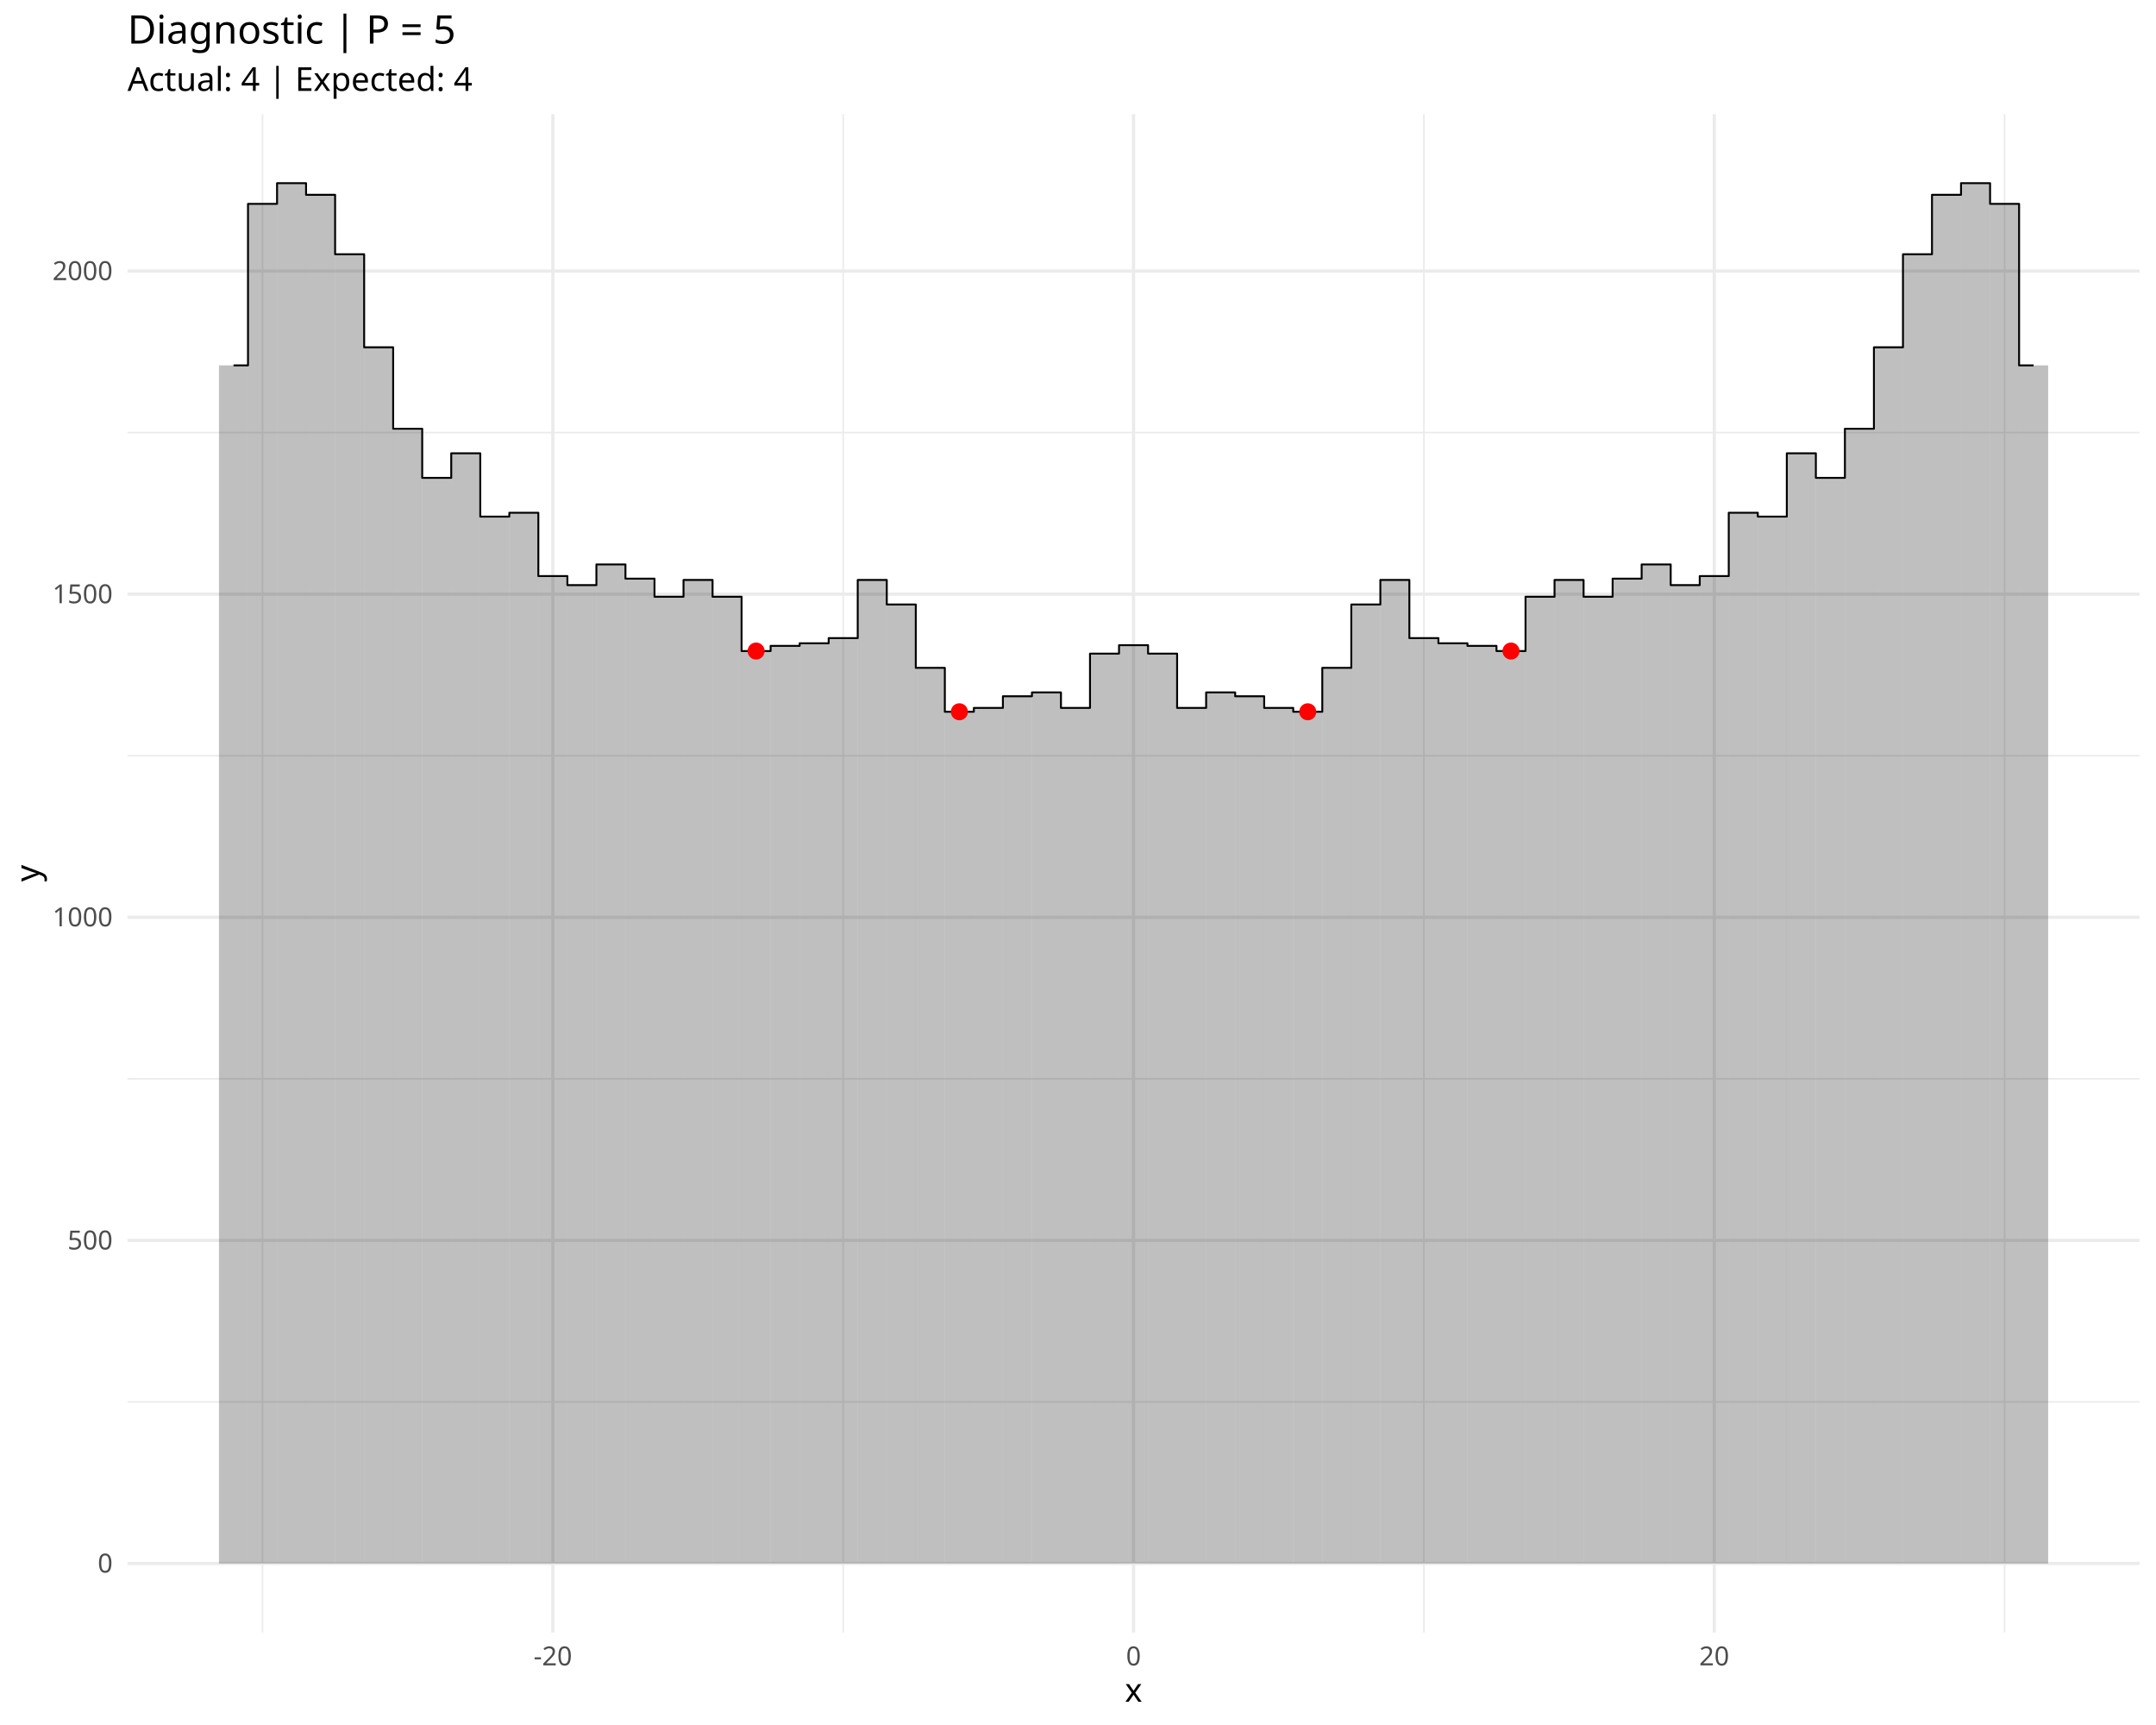
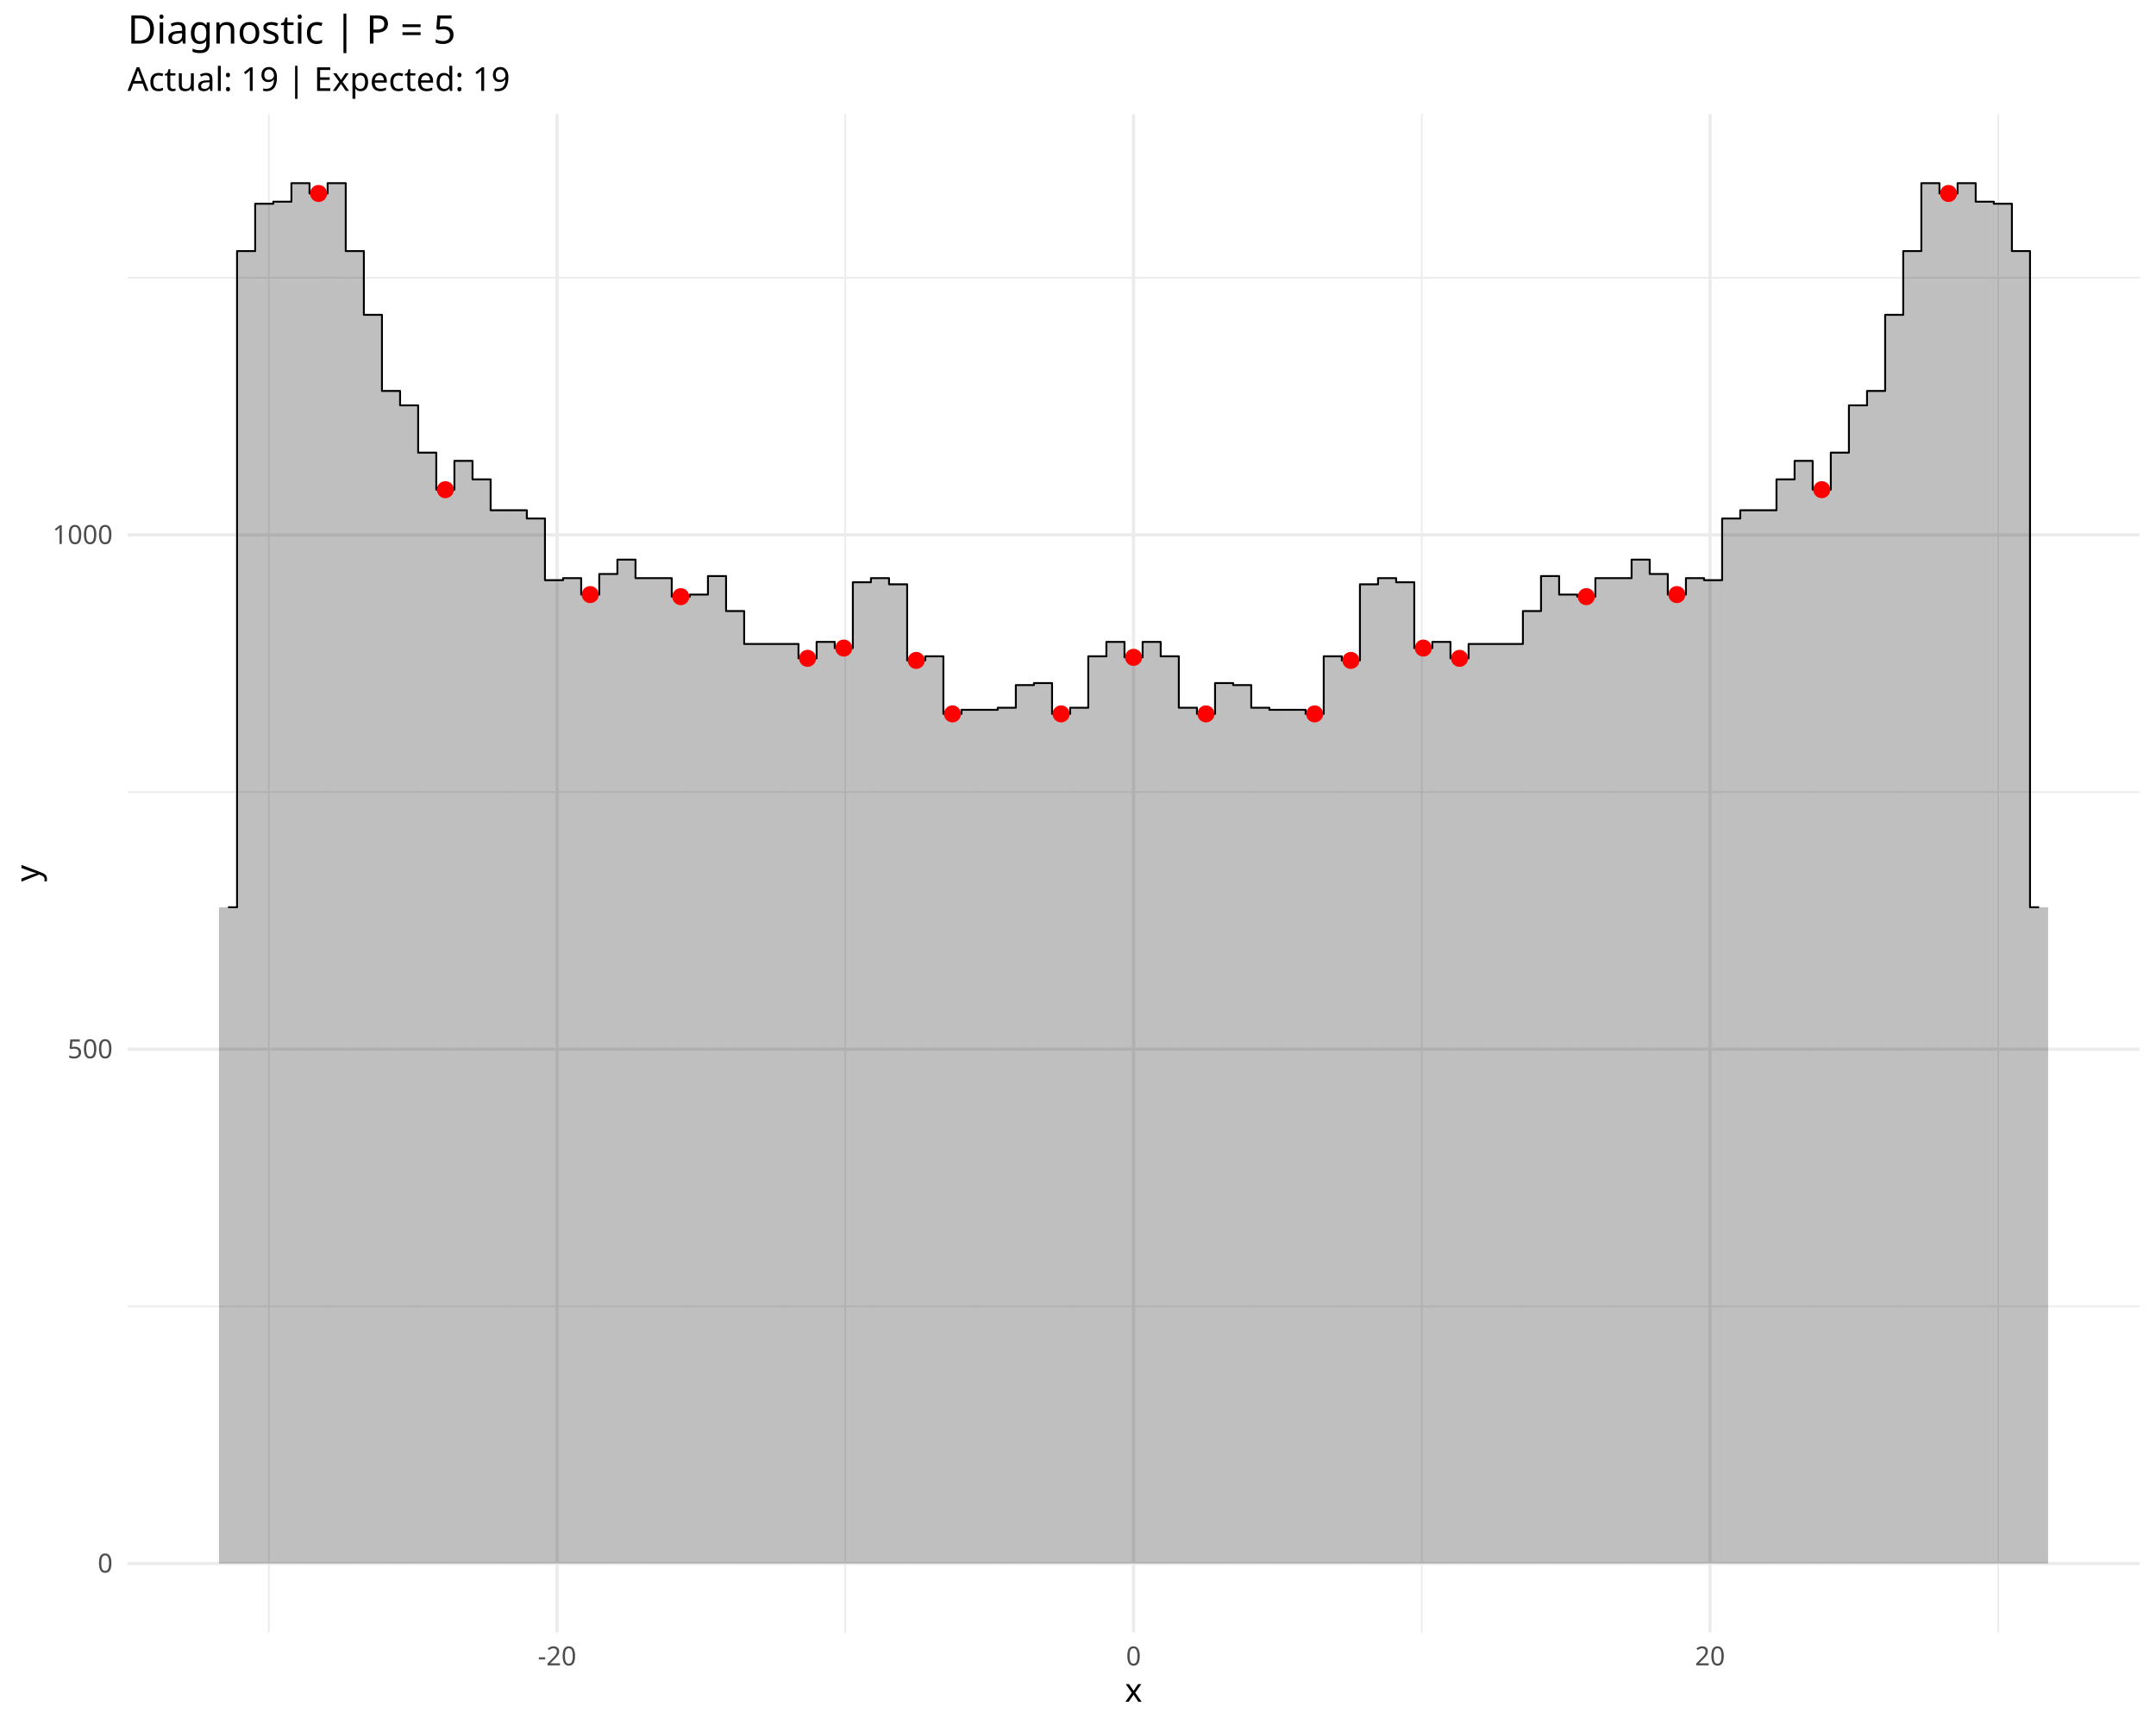
<svg xmlns="http://www.w3.org/2000/svg" class="svglite" data-engine-version="2.0" width="720.00pt" height="576.00pt" viewBox="0 0 720.00 576.00">
  <defs>
    <style type="text/css">
    .svglite line, .svglite polyline, .svglite polygon, .svglite path, .svglite rect, .svglite circle {
      fill: none;
      stroke: #000000;
      stroke-linecap: round;
      stroke-linejoin: round;
      stroke-miterlimit: 10.00;
    }
  </style>
  </defs>
  <rect width="100%" height="100%" style="stroke: none; fill: #FFFFFF;" />
  <defs>
    <clipPath id="cpMC4wMHw3MjAuMDB8MC4wMHw1NzYuMDA=">
      <rect x="0.00" y="0.00" width="720.00" height="576.00" />
    </clipPath>
  </defs>
  <g clip-path="url(#cpMC4wMHw3MjAuMDB8MC4wMHw1NzYuMDA=)">
    <rect x="0.00" y="0.00" width="720.00" height="576.00" style="stroke-width: 1.07; stroke: none; fill: #FFFFFF;" />
  </g>
  <defs>
    <clipPath id="cpNDIuNTh8NzE0LjUyfDM4LjEyfDU0NS4xMQ==">
      <rect x="42.58" y="38.12" width="671.94" height="507.00" />
    </clipPath>
  </defs>
  <g clip-path="url(#cpNDIuNTh8NzE0LjUyfDM4LjEyfDU0NS4xMQ==)">
-     <polyline points="42.58,468.12 714.52,468.12 " style="stroke-width: 0.53; stroke: #EBEBEB; stroke-linecap: butt;" />
-     <polyline points="42.58,360.23 714.52,360.23 " style="stroke-width: 0.53; stroke: #EBEBEB; stroke-linecap: butt;" />
-     <polyline points="42.58,252.34 714.52,252.34 " style="stroke-width: 0.53; stroke: #EBEBEB; stroke-linecap: butt;" />
-     <polyline points="42.58,144.45 714.52,144.45 " style="stroke-width: 0.53; stroke: #EBEBEB; stroke-linecap: butt;" />
-     <polyline points="87.67,545.11 87.67,38.12 " style="stroke-width: 0.53; stroke: #EBEBEB; stroke-linecap: butt;" />
-     <polyline points="281.59,545.11 281.59,38.12 " style="stroke-width: 0.53; stroke: #EBEBEB; stroke-linecap: butt;" />
-     <polyline points="475.51,545.11 475.51,38.12 " style="stroke-width: 0.53; stroke: #EBEBEB; stroke-linecap: butt;" />
-     <polyline points="669.43,545.11 669.43,38.12 " style="stroke-width: 0.53; stroke: #EBEBEB; stroke-linecap: butt;" />
+     <polyline points="42.58,436.21 714.52,436.21 " style="stroke-width: 0.53; stroke: #EBEBEB; stroke-linecap: butt;" />
+     <polyline points="42.58,264.48 714.52,264.48 " style="stroke-width: 0.53; stroke: #EBEBEB; stroke-linecap: butt;" />
+     <polyline points="42.58,92.76 714.52,92.76 " style="stroke-width: 0.53; stroke: #EBEBEB; stroke-linecap: butt;" />
+     <polyline points="89.78,545.11 89.78,38.12 " style="stroke-width: 0.53; stroke: #EBEBEB; stroke-linecap: butt;" />
+     <polyline points="282.29,545.11 282.29,38.12 " style="stroke-width: 0.53; stroke: #EBEBEB; stroke-linecap: butt;" />
+     <polyline points="474.81,545.11 474.81,38.12 " style="stroke-width: 0.53; stroke: #EBEBEB; stroke-linecap: butt;" />
+     <polyline points="667.32,545.11 667.32,38.12 " style="stroke-width: 0.53; stroke: #EBEBEB; stroke-linecap: butt;" />
    <polyline points="42.58,522.07 714.52,522.07 " style="stroke-width: 1.07; stroke: #EBEBEB; stroke-linecap: butt;" />
-     <polyline points="42.58,414.18 714.52,414.18 " style="stroke-width: 1.07; stroke: #EBEBEB; stroke-linecap: butt;" />
-     <polyline points="42.58,306.29 714.52,306.29 " style="stroke-width: 1.07; stroke: #EBEBEB; stroke-linecap: butt;" />
-     <polyline points="42.58,198.40 714.52,198.40 " style="stroke-width: 1.07; stroke: #EBEBEB; stroke-linecap: butt;" />
-     <polyline points="42.58,90.51 714.52,90.51 " style="stroke-width: 1.07; stroke: #EBEBEB; stroke-linecap: butt;" />
-     <polyline points="184.63,545.11 184.63,38.12 " style="stroke-width: 1.07; stroke: #EBEBEB; stroke-linecap: butt;" />
+     <polyline points="42.58,350.34 714.52,350.34 " style="stroke-width: 1.07; stroke: #EBEBEB; stroke-linecap: butt;" />
+     <polyline points="42.58,178.62 714.52,178.62 " style="stroke-width: 1.07; stroke: #EBEBEB; stroke-linecap: butt;" />
+     <polyline points="186.04,545.11 186.04,38.12 " style="stroke-width: 1.07; stroke: #EBEBEB; stroke-linecap: butt;" />
    <polyline points="378.55,545.11 378.55,38.12 " style="stroke-width: 1.07; stroke: #EBEBEB; stroke-linecap: butt;" />
-     <polyline points="572.47,545.11 572.47,38.12 " style="stroke-width: 1.07; stroke: #EBEBEB; stroke-linecap: butt;" />
-     <rect x="73.13" y="122.01" width="9.70" height="400.06" style="stroke-width: 1.07; stroke: none; stroke-linecap: butt; stroke-linejoin: miter; fill: #000000; fill-opacity: 0.25;" />
-     <rect x="82.82" y="68.07" width="9.70" height="454.00" style="stroke-width: 1.07; stroke: none; stroke-linecap: butt; stroke-linejoin: miter; fill: #000000; fill-opacity: 0.25;" />
-     <rect x="92.52" y="61.16" width="9.70" height="460.91" style="stroke-width: 1.07; stroke: none; stroke-linecap: butt; stroke-linejoin: miter; fill: #000000; fill-opacity: 0.25;" />
-     <rect x="102.21" y="65.05" width="9.70" height="457.02" style="stroke-width: 1.07; stroke: none; stroke-linecap: butt; stroke-linejoin: miter; fill: #000000; fill-opacity: 0.25;" />
-     <rect x="111.91" y="84.90" width="9.70" height="437.17" style="stroke-width: 1.07; stroke: none; stroke-linecap: butt; stroke-linejoin: miter; fill: #000000; fill-opacity: 0.25;" />
-     <rect x="121.61" y="115.97" width="9.70" height="406.10" style="stroke-width: 1.07; stroke: none; stroke-linecap: butt; stroke-linejoin: miter; fill: #000000; fill-opacity: 0.25;" />
-     <rect x="131.30" y="143.16" width="9.70" height="378.91" style="stroke-width: 1.07; stroke: none; stroke-linecap: butt; stroke-linejoin: miter; fill: #000000; fill-opacity: 0.25;" />
-     <rect x="141.00" y="159.56" width="9.70" height="362.51" style="stroke-width: 1.07; stroke: none; stroke-linecap: butt; stroke-linejoin: miter; fill: #000000; fill-opacity: 0.25;" />
-     <rect x="150.69" y="151.36" width="9.70" height="370.71" style="stroke-width: 1.07; stroke: none; stroke-linecap: butt; stroke-linejoin: miter; fill: #000000; fill-opacity: 0.25;" />
-     <rect x="160.39" y="172.50" width="9.70" height="349.56" style="stroke-width: 1.07; stroke: none; stroke-linecap: butt; stroke-linejoin: miter; fill: #000000; fill-opacity: 0.25;" />
-     <rect x="170.09" y="171.21" width="9.70" height="350.86" style="stroke-width: 1.07; stroke: none; stroke-linecap: butt; stroke-linejoin: miter; fill: #000000; fill-opacity: 0.25;" />
-     <rect x="179.78" y="192.36" width="9.70" height="329.71" style="stroke-width: 1.07; stroke: none; stroke-linecap: butt; stroke-linejoin: miter; fill: #000000; fill-opacity: 0.25;" />
-     <rect x="189.48" y="195.38" width="9.70" height="326.69" style="stroke-width: 1.07; stroke: none; stroke-linecap: butt; stroke-linejoin: miter; fill: #000000; fill-opacity: 0.25;" />
-     <rect x="199.17" y="188.47" width="9.70" height="333.60" style="stroke-width: 1.07; stroke: none; stroke-linecap: butt; stroke-linejoin: miter; fill: #000000; fill-opacity: 0.25;" />
-     <rect x="208.87" y="193.22" width="9.70" height="328.85" style="stroke-width: 1.07; stroke: none; stroke-linecap: butt; stroke-linejoin: miter; fill: #000000; fill-opacity: 0.25;" />
-     <rect x="218.57" y="199.26" width="9.70" height="322.81" style="stroke-width: 1.07; stroke: none; stroke-linecap: butt; stroke-linejoin: miter; fill: #000000; fill-opacity: 0.25;" />
-     <rect x="228.26" y="193.65" width="9.70" height="328.42" style="stroke-width: 1.07; stroke: none; stroke-linecap: butt; stroke-linejoin: miter; fill: #000000; fill-opacity: 0.25;" />
-     <rect x="237.96" y="199.26" width="9.70" height="322.81" style="stroke-width: 1.07; stroke: none; stroke-linecap: butt; stroke-linejoin: miter; fill: #000000; fill-opacity: 0.25;" />
-     <rect x="247.65" y="217.39" width="9.70" height="304.68" style="stroke-width: 1.07; stroke: none; stroke-linecap: butt; stroke-linejoin: miter; fill: #000000; fill-opacity: 0.25;" />
-     <rect x="257.35" y="215.66" width="9.70" height="306.41" style="stroke-width: 1.07; stroke: none; stroke-linecap: butt; stroke-linejoin: miter; fill: #000000; fill-opacity: 0.25;" />
-     <rect x="267.05" y="214.80" width="9.70" height="307.27" style="stroke-width: 1.07; stroke: none; stroke-linecap: butt; stroke-linejoin: miter; fill: #000000; fill-opacity: 0.25;" />
-     <rect x="276.74" y="213.07" width="9.70" height="309.00" style="stroke-width: 1.07; stroke: none; stroke-linecap: butt; stroke-linejoin: miter; fill: #000000; fill-opacity: 0.25;" />
-     <rect x="286.44" y="193.65" width="9.70" height="328.42" style="stroke-width: 1.07; stroke: none; stroke-linecap: butt; stroke-linejoin: miter; fill: #000000; fill-opacity: 0.25;" />
-     <rect x="296.14" y="201.85" width="9.70" height="320.22" style="stroke-width: 1.07; stroke: none; stroke-linecap: butt; stroke-linejoin: miter; fill: #000000; fill-opacity: 0.25;" />
-     <rect x="305.83" y="223.00" width="9.70" height="299.07" style="stroke-width: 1.07; stroke: none; stroke-linecap: butt; stroke-linejoin: miter; fill: #000000; fill-opacity: 0.25;" />
-     <rect x="315.53" y="237.67" width="9.70" height="284.40" style="stroke-width: 1.07; stroke: none; stroke-linecap: butt; stroke-linejoin: miter; fill: #000000; fill-opacity: 0.25;" />
-     <rect x="325.22" y="236.38" width="9.70" height="285.69" style="stroke-width: 1.07; stroke: none; stroke-linecap: butt; stroke-linejoin: miter; fill: #000000; fill-opacity: 0.25;" />
-     <rect x="334.92" y="232.49" width="9.70" height="289.58" style="stroke-width: 1.07; stroke: none; stroke-linecap: butt; stroke-linejoin: miter; fill: #000000; fill-opacity: 0.25;" />
-     <rect x="344.62" y="231.20" width="9.70" height="290.87" style="stroke-width: 1.07; stroke: none; stroke-linecap: butt; stroke-linejoin: miter; fill: #000000; fill-opacity: 0.25;" />
-     <rect x="354.31" y="236.38" width="9.70" height="285.69" style="stroke-width: 1.07; stroke: none; stroke-linecap: butt; stroke-linejoin: miter; fill: #000000; fill-opacity: 0.25;" />
-     <rect x="364.01" y="218.25" width="9.70" height="303.82" style="stroke-width: 1.07; stroke: none; stroke-linecap: butt; stroke-linejoin: miter; fill: #000000; fill-opacity: 0.25;" />
-     <rect x="373.70" y="215.44" width="9.70" height="306.62" style="stroke-width: 1.07; stroke: none; stroke-linecap: butt; stroke-linejoin: miter; fill: #000000; fill-opacity: 0.25;" />
-     <rect x="383.40" y="218.25" width="9.70" height="303.82" style="stroke-width: 1.07; stroke: none; stroke-linecap: butt; stroke-linejoin: miter; fill: #000000; fill-opacity: 0.25;" />
-     <rect x="393.10" y="236.38" width="9.70" height="285.69" style="stroke-width: 1.07; stroke: none; stroke-linecap: butt; stroke-linejoin: miter; fill: #000000; fill-opacity: 0.25;" />
-     <rect x="402.79" y="231.20" width="9.70" height="290.87" style="stroke-width: 1.07; stroke: none; stroke-linecap: butt; stroke-linejoin: miter; fill: #000000; fill-opacity: 0.25;" />
-     <rect x="412.49" y="232.49" width="9.70" height="289.58" style="stroke-width: 1.07; stroke: none; stroke-linecap: butt; stroke-linejoin: miter; fill: #000000; fill-opacity: 0.25;" />
-     <rect x="422.18" y="236.38" width="9.70" height="285.69" style="stroke-width: 1.07; stroke: none; stroke-linecap: butt; stroke-linejoin: miter; fill: #000000; fill-opacity: 0.25;" />
-     <rect x="431.88" y="237.67" width="9.70" height="284.40" style="stroke-width: 1.07; stroke: none; stroke-linecap: butt; stroke-linejoin: miter; fill: #000000; fill-opacity: 0.25;" />
-     <rect x="441.58" y="223.00" width="9.70" height="299.07" style="stroke-width: 1.07; stroke: none; stroke-linecap: butt; stroke-linejoin: miter; fill: #000000; fill-opacity: 0.25;" />
-     <rect x="451.27" y="201.85" width="9.70" height="320.22" style="stroke-width: 1.07; stroke: none; stroke-linecap: butt; stroke-linejoin: miter; fill: #000000; fill-opacity: 0.25;" />
-     <rect x="460.97" y="193.65" width="9.70" height="328.42" style="stroke-width: 1.07; stroke: none; stroke-linecap: butt; stroke-linejoin: miter; fill: #000000; fill-opacity: 0.25;" />
-     <rect x="470.66" y="213.07" width="9.70" height="309.00" style="stroke-width: 1.07; stroke: none; stroke-linecap: butt; stroke-linejoin: miter; fill: #000000; fill-opacity: 0.25;" />
-     <rect x="480.36" y="214.80" width="9.70" height="307.27" style="stroke-width: 1.07; stroke: none; stroke-linecap: butt; stroke-linejoin: miter; fill: #000000; fill-opacity: 0.25;" />
-     <rect x="490.06" y="215.66" width="9.70" height="306.41" style="stroke-width: 1.07; stroke: none; stroke-linecap: butt; stroke-linejoin: miter; fill: #000000; fill-opacity: 0.25;" />
-     <rect x="499.75" y="217.39" width="9.70" height="304.68" style="stroke-width: 1.07; stroke: none; stroke-linecap: butt; stroke-linejoin: miter; fill: #000000; fill-opacity: 0.25;" />
-     <rect x="509.45" y="199.26" width="9.70" height="322.81" style="stroke-width: 1.07; stroke: none; stroke-linecap: butt; stroke-linejoin: miter; fill: #000000; fill-opacity: 0.25;" />
-     <rect x="519.14" y="193.65" width="9.70" height="328.42" style="stroke-width: 1.07; stroke: none; stroke-linecap: butt; stroke-linejoin: miter; fill: #000000; fill-opacity: 0.25;" />
-     <rect x="528.84" y="199.26" width="9.70" height="322.81" style="stroke-width: 1.07; stroke: none; stroke-linecap: butt; stroke-linejoin: miter; fill: #000000; fill-opacity: 0.25;" />
-     <rect x="538.54" y="193.22" width="9.70" height="328.85" style="stroke-width: 1.07; stroke: none; stroke-linecap: butt; stroke-linejoin: miter; fill: #000000; fill-opacity: 0.25;" />
-     <rect x="548.23" y="188.47" width="9.70" height="333.60" style="stroke-width: 1.07; stroke: none; stroke-linecap: butt; stroke-linejoin: miter; fill: #000000; fill-opacity: 0.25;" />
-     <rect x="557.93" y="195.38" width="9.70" height="326.69" style="stroke-width: 1.07; stroke: none; stroke-linecap: butt; stroke-linejoin: miter; fill: #000000; fill-opacity: 0.25;" />
-     <rect x="567.63" y="192.36" width="9.70" height="329.71" style="stroke-width: 1.07; stroke: none; stroke-linecap: butt; stroke-linejoin: miter; fill: #000000; fill-opacity: 0.25;" />
-     <rect x="577.32" y="171.21" width="9.70" height="350.86" style="stroke-width: 1.07; stroke: none; stroke-linecap: butt; stroke-linejoin: miter; fill: #000000; fill-opacity: 0.25;" />
-     <rect x="587.02" y="172.50" width="9.70" height="349.56" style="stroke-width: 1.07; stroke: none; stroke-linecap: butt; stroke-linejoin: miter; fill: #000000; fill-opacity: 0.25;" />
-     <rect x="596.71" y="151.36" width="9.70" height="370.71" style="stroke-width: 1.07; stroke: none; stroke-linecap: butt; stroke-linejoin: miter; fill: #000000; fill-opacity: 0.25;" />
-     <rect x="606.41" y="159.56" width="9.70" height="362.51" style="stroke-width: 1.07; stroke: none; stroke-linecap: butt; stroke-linejoin: miter; fill: #000000; fill-opacity: 0.25;" />
-     <rect x="616.11" y="143.16" width="9.70" height="378.91" style="stroke-width: 1.07; stroke: none; stroke-linecap: butt; stroke-linejoin: miter; fill: #000000; fill-opacity: 0.25;" />
-     <rect x="625.80" y="115.97" width="9.70" height="406.10" style="stroke-width: 1.07; stroke: none; stroke-linecap: butt; stroke-linejoin: miter; fill: #000000; fill-opacity: 0.25;" />
-     <rect x="635.50" y="84.90" width="9.70" height="437.17" style="stroke-width: 1.07; stroke: none; stroke-linecap: butt; stroke-linejoin: miter; fill: #000000; fill-opacity: 0.25;" />
-     <rect x="645.19" y="65.05" width="9.70" height="457.02" style="stroke-width: 1.07; stroke: none; stroke-linecap: butt; stroke-linejoin: miter; fill: #000000; fill-opacity: 0.25;" />
-     <rect x="654.89" y="61.16" width="9.70" height="460.91" style="stroke-width: 1.07; stroke: none; stroke-linecap: butt; stroke-linejoin: miter; fill: #000000; fill-opacity: 0.25;" />
-     <rect x="664.59" y="68.07" width="9.70" height="454.00" style="stroke-width: 1.07; stroke: none; stroke-linecap: butt; stroke-linejoin: miter; fill: #000000; fill-opacity: 0.25;" />
-     <rect x="674.28" y="122.01" width="9.70" height="400.06" style="stroke-width: 1.07; stroke: none; stroke-linecap: butt; stroke-linejoin: miter; fill: #000000; fill-opacity: 0.25;" />
-     <polyline points="77.97,122.01 82.82,122.01 82.82,68.07 92.52,68.07 92.52,61.16 102.21,61.16 102.21,65.05 111.91,65.05 111.91,84.90 121.61,84.90 121.61,115.97 131.30,115.97 131.30,143.16 141.00,143.16 141.00,159.56 150.69,159.56 150.69,151.36 160.39,151.36 160.39,172.50 170.09,172.50 170.09,171.21 179.78,171.21 179.78,192.36 189.48,192.36 189.48,195.38 199.17,195.38 199.17,188.47 208.87,188.47 208.87,193.22 218.57,193.22 218.57,199.26 228.26,199.26 228.26,193.65 237.96,193.65 237.96,199.26 247.65,199.26 247.65,217.39 257.35,217.39 257.35,215.66 267.05,215.66 267.05,214.80 276.74,214.80 276.74,213.07 286.44,213.07 286.44,193.65 296.14,193.65 296.14,201.85 305.83,201.85 305.83,223.00 315.53,223.00 315.53,237.67 325.22,237.67 325.22,236.38 334.92,236.38 334.92,232.49 344.62,232.49 344.62,231.20 354.31,231.20 354.31,236.38 364.01,236.38 364.01,218.25 373.70,218.25 373.70,215.44 383.40,215.44 383.40,218.25 393.10,218.25 393.10,236.38 402.79,236.38 402.79,231.20 412.49,231.20 412.49,232.49 422.18,232.49 422.18,236.38 431.88,236.38 431.88,237.67 441.58,237.67 441.58,223.00 451.27,223.00 451.27,201.85 460.97,201.85 460.97,193.65 470.66,193.65 470.66,213.07 480.36,213.07 480.36,214.80 490.06,214.80 490.06,215.66 499.75,215.66 499.75,217.39 509.45,217.39 509.45,199.26 519.14,199.26 519.14,193.65 528.84,193.65 528.84,199.26 538.54,199.26 538.54,193.22 548.23,193.22 548.23,188.47 557.93,188.47 557.93,195.38 567.63,195.38 567.63,192.36 577.32,192.36 577.32,171.21 587.02,171.21 587.02,172.50 596.71,172.50 596.71,151.36 606.41,151.36 606.41,159.56 616.11,159.56 616.11,143.16 625.80,143.16 625.80,115.97 635.50,115.97 635.50,84.90 645.19,84.90 645.19,65.05 654.89,65.05 654.89,61.16 664.59,61.16 664.59,68.07 674.28,68.07 674.28,122.01 679.13,122.01 " style="stroke-width: 0.64; stroke-linecap: butt;" />
-     <circle cx="252.50" cy="217.39" r="2.49" style="stroke-width: 0.71; stroke: #FF0000; fill: #FF0000;" />
-     <circle cx="320.38" cy="237.67" r="2.49" style="stroke-width: 0.71; stroke: #FF0000; fill: #FF0000;" />
-     <circle cx="436.73" cy="237.67" r="2.49" style="stroke-width: 0.71; stroke: #FF0000; fill: #FF0000;" />
-     <circle cx="504.60" cy="217.39" r="2.49" style="stroke-width: 0.71; stroke: #FF0000; fill: #FF0000;" />
+     <polyline points="571.07,545.11 571.07,38.12 " style="stroke-width: 1.07; stroke: #EBEBEB; stroke-linecap: butt;" />
+     <rect x="73.13" y="302.95" width="6.05" height="219.12" style="stroke-width: 1.07; stroke: none; stroke-linecap: butt; stroke-linejoin: miter; fill: #000000; fill-opacity: 0.25;" />
+     <rect x="79.17" y="83.83" width="6.05" height="438.24" style="stroke-width: 1.07; stroke: none; stroke-linecap: butt; stroke-linejoin: miter; fill: #000000; fill-opacity: 0.25;" />
+     <rect x="85.22" y="68.03" width="6.05" height="454.04" style="stroke-width: 1.07; stroke: none; stroke-linecap: butt; stroke-linejoin: miter; fill: #000000; fill-opacity: 0.25;" />
+     <rect x="91.27" y="67.34" width="6.05" height="454.72" style="stroke-width: 1.07; stroke: none; stroke-linecap: butt; stroke-linejoin: miter; fill: #000000; fill-opacity: 0.25;" />
+     <rect x="97.32" y="61.16" width="6.05" height="460.91" style="stroke-width: 1.07; stroke: none; stroke-linecap: butt; stroke-linejoin: miter; fill: #000000; fill-opacity: 0.25;" />
+     <rect x="103.37" y="64.60" width="6.05" height="457.47" style="stroke-width: 1.07; stroke: none; stroke-linecap: butt; stroke-linejoin: miter; fill: #000000; fill-opacity: 0.25;" />
+     <rect x="109.41" y="61.16" width="6.05" height="460.91" style="stroke-width: 1.07; stroke: none; stroke-linecap: butt; stroke-linejoin: miter; fill: #000000; fill-opacity: 0.25;" />
+     <rect x="115.46" y="83.83" width="6.05" height="438.24" style="stroke-width: 1.07; stroke: none; stroke-linecap: butt; stroke-linejoin: miter; fill: #000000; fill-opacity: 0.25;" />
+     <rect x="121.51" y="105.12" width="6.05" height="416.94" style="stroke-width: 1.07; stroke: none; stroke-linecap: butt; stroke-linejoin: miter; fill: #000000; fill-opacity: 0.25;" />
+     <rect x="127.56" y="130.54" width="6.05" height="391.53" style="stroke-width: 1.07; stroke: none; stroke-linecap: butt; stroke-linejoin: miter; fill: #000000; fill-opacity: 0.25;" />
+     <rect x="133.61" y="135.35" width="6.05" height="386.72" style="stroke-width: 1.07; stroke: none; stroke-linecap: butt; stroke-linejoin: miter; fill: #000000; fill-opacity: 0.25;" />
+     <rect x="139.65" y="151.14" width="6.05" height="370.92" style="stroke-width: 1.07; stroke: none; stroke-linecap: butt; stroke-linejoin: miter; fill: #000000; fill-opacity: 0.25;" />
+     <rect x="145.70" y="163.51" width="6.05" height="358.56" style="stroke-width: 1.07; stroke: none; stroke-linecap: butt; stroke-linejoin: miter; fill: #000000; fill-opacity: 0.25;" />
+     <rect x="151.75" y="153.89" width="6.05" height="368.17" style="stroke-width: 1.07; stroke: none; stroke-linecap: butt; stroke-linejoin: miter; fill: #000000; fill-opacity: 0.25;" />
+     <rect x="157.80" y="160.07" width="6.05" height="361.99" style="stroke-width: 1.07; stroke: none; stroke-linecap: butt; stroke-linejoin: miter; fill: #000000; fill-opacity: 0.25;" />
+     <rect x="163.85" y="170.38" width="6.05" height="351.69" style="stroke-width: 1.07; stroke: none; stroke-linecap: butt; stroke-linejoin: miter; fill: #000000; fill-opacity: 0.25;" />
+     <rect x="169.89" y="170.38" width="6.05" height="351.69" style="stroke-width: 1.07; stroke: none; stroke-linecap: butt; stroke-linejoin: miter; fill: #000000; fill-opacity: 0.25;" />
+     <rect x="175.94" y="173.13" width="6.05" height="348.94" style="stroke-width: 1.07; stroke: none; stroke-linecap: butt; stroke-linejoin: miter; fill: #000000; fill-opacity: 0.25;" />
+     <rect x="181.99" y="193.73" width="6.05" height="328.33" style="stroke-width: 1.07; stroke: none; stroke-linecap: butt; stroke-linejoin: miter; fill: #000000; fill-opacity: 0.25;" />
+     <rect x="188.04" y="193.05" width="6.05" height="329.02" style="stroke-width: 1.07; stroke: none; stroke-linecap: butt; stroke-linejoin: miter; fill: #000000; fill-opacity: 0.25;" />
+     <rect x="194.09" y="198.54" width="6.05" height="323.53" style="stroke-width: 1.07; stroke: none; stroke-linecap: butt; stroke-linejoin: miter; fill: #000000; fill-opacity: 0.25;" />
+     <rect x="200.13" y="191.67" width="6.05" height="330.40" style="stroke-width: 1.07; stroke: none; stroke-linecap: butt; stroke-linejoin: miter; fill: #000000; fill-opacity: 0.25;" />
+     <rect x="206.18" y="186.86" width="6.05" height="335.20" style="stroke-width: 1.07; stroke: none; stroke-linecap: butt; stroke-linejoin: miter; fill: #000000; fill-opacity: 0.25;" />
+     <rect x="212.23" y="193.05" width="6.05" height="329.02" style="stroke-width: 1.07; stroke: none; stroke-linecap: butt; stroke-linejoin: miter; fill: #000000; fill-opacity: 0.25;" />
+     <rect x="218.28" y="193.05" width="6.05" height="329.02" style="stroke-width: 1.07; stroke: none; stroke-linecap: butt; stroke-linejoin: miter; fill: #000000; fill-opacity: 0.25;" />
+     <rect x="224.33" y="199.23" width="6.05" height="322.84" style="stroke-width: 1.07; stroke: none; stroke-linecap: butt; stroke-linejoin: miter; fill: #000000; fill-opacity: 0.25;" />
+     <rect x="230.37" y="198.54" width="6.05" height="323.53" style="stroke-width: 1.07; stroke: none; stroke-linecap: butt; stroke-linejoin: miter; fill: #000000; fill-opacity: 0.25;" />
+     <rect x="236.42" y="192.36" width="6.05" height="329.71" style="stroke-width: 1.07; stroke: none; stroke-linecap: butt; stroke-linejoin: miter; fill: #000000; fill-opacity: 0.25;" />
+     <rect x="242.47" y="204.04" width="6.05" height="318.03" style="stroke-width: 1.07; stroke: none; stroke-linecap: butt; stroke-linejoin: miter; fill: #000000; fill-opacity: 0.25;" />
+     <rect x="248.52" y="215.03" width="6.05" height="307.04" style="stroke-width: 1.07; stroke: none; stroke-linecap: butt; stroke-linejoin: miter; fill: #000000; fill-opacity: 0.25;" />
+     <rect x="254.57" y="215.03" width="6.05" height="307.04" style="stroke-width: 1.07; stroke: none; stroke-linecap: butt; stroke-linejoin: miter; fill: #000000; fill-opacity: 0.25;" />
+     <rect x="260.61" y="215.03" width="6.05" height="307.04" style="stroke-width: 1.07; stroke: none; stroke-linecap: butt; stroke-linejoin: miter; fill: #000000; fill-opacity: 0.25;" />
+     <rect x="266.66" y="219.83" width="6.05" height="302.23" style="stroke-width: 1.07; stroke: none; stroke-linecap: butt; stroke-linejoin: miter; fill: #000000; fill-opacity: 0.25;" />
+     <rect x="272.71" y="214.34" width="6.05" height="307.73" style="stroke-width: 1.07; stroke: none; stroke-linecap: butt; stroke-linejoin: miter; fill: #000000; fill-opacity: 0.25;" />
+     <rect x="278.76" y="216.40" width="6.05" height="305.67" style="stroke-width: 1.07; stroke: none; stroke-linecap: butt; stroke-linejoin: miter; fill: #000000; fill-opacity: 0.25;" />
+     <rect x="284.81" y="194.42" width="6.05" height="327.65" style="stroke-width: 1.07; stroke: none; stroke-linecap: butt; stroke-linejoin: miter; fill: #000000; fill-opacity: 0.25;" />
+     <rect x="290.85" y="193.05" width="6.05" height="329.02" style="stroke-width: 1.07; stroke: none; stroke-linecap: butt; stroke-linejoin: miter; fill: #000000; fill-opacity: 0.25;" />
+     <rect x="296.90" y="195.11" width="6.05" height="326.96" style="stroke-width: 1.07; stroke: none; stroke-linecap: butt; stroke-linejoin: miter; fill: #000000; fill-opacity: 0.25;" />
+     <rect x="302.95" y="220.52" width="6.05" height="301.55" style="stroke-width: 1.07; stroke: none; stroke-linecap: butt; stroke-linejoin: miter; fill: #000000; fill-opacity: 0.25;" />
+     <rect x="309.00" y="219.15" width="6.05" height="302.92" style="stroke-width: 1.07; stroke: none; stroke-linecap: butt; stroke-linejoin: miter; fill: #000000; fill-opacity: 0.25;" />
+     <rect x="315.05" y="238.38" width="6.05" height="283.69" style="stroke-width: 1.07; stroke: none; stroke-linecap: butt; stroke-linejoin: miter; fill: #000000; fill-opacity: 0.25;" />
+     <rect x="321.10" y="237.01" width="6.05" height="285.06" style="stroke-width: 1.07; stroke: none; stroke-linecap: butt; stroke-linejoin: miter; fill: #000000; fill-opacity: 0.25;" />
+     <rect x="327.14" y="237.01" width="6.05" height="285.06" style="stroke-width: 1.07; stroke: none; stroke-linecap: butt; stroke-linejoin: miter; fill: #000000; fill-opacity: 0.25;" />
+     <rect x="333.19" y="236.32" width="6.05" height="285.75" style="stroke-width: 1.07; stroke: none; stroke-linecap: butt; stroke-linejoin: miter; fill: #000000; fill-opacity: 0.25;" />
+     <rect x="339.24" y="228.76" width="6.05" height="293.30" style="stroke-width: 1.07; stroke: none; stroke-linecap: butt; stroke-linejoin: miter; fill: #000000; fill-opacity: 0.25;" />
+     <rect x="345.29" y="228.08" width="6.05" height="293.99" style="stroke-width: 1.07; stroke: none; stroke-linecap: butt; stroke-linejoin: miter; fill: #000000; fill-opacity: 0.25;" />
+     <rect x="351.34" y="238.38" width="6.05" height="283.69" style="stroke-width: 1.07; stroke: none; stroke-linecap: butt; stroke-linejoin: miter; fill: #000000; fill-opacity: 0.25;" />
+     <rect x="357.38" y="236.32" width="6.05" height="285.75" style="stroke-width: 1.07; stroke: none; stroke-linecap: butt; stroke-linejoin: miter; fill: #000000; fill-opacity: 0.25;" />
+     <rect x="363.43" y="219.15" width="6.05" height="302.92" style="stroke-width: 1.07; stroke: none; stroke-linecap: butt; stroke-linejoin: miter; fill: #000000; fill-opacity: 0.25;" />
+     <rect x="369.48" y="214.34" width="6.05" height="307.73" style="stroke-width: 1.07; stroke: none; stroke-linecap: butt; stroke-linejoin: miter; fill: #000000; fill-opacity: 0.25;" />
+     <rect x="375.53" y="219.49" width="6.05" height="302.58" style="stroke-width: 1.07; stroke: none; stroke-linecap: butt; stroke-linejoin: miter; fill: #000000; fill-opacity: 0.25;" />
+     <rect x="381.58" y="214.34" width="6.05" height="307.73" style="stroke-width: 1.07; stroke: none; stroke-linecap: butt; stroke-linejoin: miter; fill: #000000; fill-opacity: 0.25;" />
+     <rect x="387.62" y="219.15" width="6.05" height="302.92" style="stroke-width: 1.07; stroke: none; stroke-linecap: butt; stroke-linejoin: miter; fill: #000000; fill-opacity: 0.25;" />
+     <rect x="393.67" y="236.32" width="6.05" height="285.75" style="stroke-width: 1.07; stroke: none; stroke-linecap: butt; stroke-linejoin: miter; fill: #000000; fill-opacity: 0.25;" />
+     <rect x="399.72" y="238.38" width="6.05" height="283.69" style="stroke-width: 1.07; stroke: none; stroke-linecap: butt; stroke-linejoin: miter; fill: #000000; fill-opacity: 0.25;" />
+     <rect x="405.77" y="228.08" width="6.05" height="293.99" style="stroke-width: 1.07; stroke: none; stroke-linecap: butt; stroke-linejoin: miter; fill: #000000; fill-opacity: 0.25;" />
+     <rect x="411.82" y="228.76" width="6.05" height="293.30" style="stroke-width: 1.07; stroke: none; stroke-linecap: butt; stroke-linejoin: miter; fill: #000000; fill-opacity: 0.25;" />
+     <rect x="417.86" y="236.32" width="6.05" height="285.75" style="stroke-width: 1.07; stroke: none; stroke-linecap: butt; stroke-linejoin: miter; fill: #000000; fill-opacity: 0.25;" />
+     <rect x="423.91" y="237.01" width="6.05" height="285.06" style="stroke-width: 1.07; stroke: none; stroke-linecap: butt; stroke-linejoin: miter; fill: #000000; fill-opacity: 0.25;" />
+     <rect x="429.96" y="237.01" width="6.05" height="285.06" style="stroke-width: 1.07; stroke: none; stroke-linecap: butt; stroke-linejoin: miter; fill: #000000; fill-opacity: 0.25;" />
+     <rect x="436.01" y="238.38" width="6.05" height="283.69" style="stroke-width: 1.07; stroke: none; stroke-linecap: butt; stroke-linejoin: miter; fill: #000000; fill-opacity: 0.25;" />
+     <rect x="442.06" y="219.15" width="6.05" height="302.92" style="stroke-width: 1.07; stroke: none; stroke-linecap: butt; stroke-linejoin: miter; fill: #000000; fill-opacity: 0.25;" />
+     <rect x="448.10" y="220.52" width="6.05" height="301.55" style="stroke-width: 1.07; stroke: none; stroke-linecap: butt; stroke-linejoin: miter; fill: #000000; fill-opacity: 0.25;" />
+     <rect x="454.15" y="195.11" width="6.05" height="326.96" style="stroke-width: 1.07; stroke: none; stroke-linecap: butt; stroke-linejoin: miter; fill: #000000; fill-opacity: 0.25;" />
+     <rect x="460.20" y="193.05" width="6.05" height="329.02" style="stroke-width: 1.07; stroke: none; stroke-linecap: butt; stroke-linejoin: miter; fill: #000000; fill-opacity: 0.25;" />
+     <rect x="466.25" y="194.42" width="6.05" height="327.65" style="stroke-width: 1.07; stroke: none; stroke-linecap: butt; stroke-linejoin: miter; fill: #000000; fill-opacity: 0.25;" />
+     <rect x="472.30" y="216.40" width="6.05" height="305.67" style="stroke-width: 1.07; stroke: none; stroke-linecap: butt; stroke-linejoin: miter; fill: #000000; fill-opacity: 0.25;" />
+     <rect x="478.34" y="214.34" width="6.05" height="307.73" style="stroke-width: 1.07; stroke: none; stroke-linecap: butt; stroke-linejoin: miter; fill: #000000; fill-opacity: 0.25;" />
+     <rect x="484.39" y="219.83" width="6.05" height="302.23" style="stroke-width: 1.07; stroke: none; stroke-linecap: butt; stroke-linejoin: miter; fill: #000000; fill-opacity: 0.25;" />
+     <rect x="490.44" y="215.03" width="6.05" height="307.04" style="stroke-width: 1.07; stroke: none; stroke-linecap: butt; stroke-linejoin: miter; fill: #000000; fill-opacity: 0.25;" />
+     <rect x="496.49" y="215.03" width="6.05" height="307.04" style="stroke-width: 1.07; stroke: none; stroke-linecap: butt; stroke-linejoin: miter; fill: #000000; fill-opacity: 0.25;" />
+     <rect x="502.54" y="215.03" width="6.05" height="307.04" style="stroke-width: 1.07; stroke: none; stroke-linecap: butt; stroke-linejoin: miter; fill: #000000; fill-opacity: 0.25;" />
+     <rect x="508.58" y="204.04" width="6.05" height="318.03" style="stroke-width: 1.07; stroke: none; stroke-linecap: butt; stroke-linejoin: miter; fill: #000000; fill-opacity: 0.25;" />
+     <rect x="514.63" y="192.36" width="6.05" height="329.71" style="stroke-width: 1.07; stroke: none; stroke-linecap: butt; stroke-linejoin: miter; fill: #000000; fill-opacity: 0.25;" />
+     <rect x="520.68" y="198.54" width="6.05" height="323.53" style="stroke-width: 1.07; stroke: none; stroke-linecap: butt; stroke-linejoin: miter; fill: #000000; fill-opacity: 0.25;" />
+     <rect x="526.73" y="199.23" width="6.05" height="322.84" style="stroke-width: 1.07; stroke: none; stroke-linecap: butt; stroke-linejoin: miter; fill: #000000; fill-opacity: 0.25;" />
+     <rect x="532.78" y="193.05" width="6.05" height="329.02" style="stroke-width: 1.07; stroke: none; stroke-linecap: butt; stroke-linejoin: miter; fill: #000000; fill-opacity: 0.25;" />
+     <rect x="538.82" y="193.05" width="6.05" height="329.02" style="stroke-width: 1.07; stroke: none; stroke-linecap: butt; stroke-linejoin: miter; fill: #000000; fill-opacity: 0.25;" />
+     <rect x="544.87" y="186.86" width="6.05" height="335.20" style="stroke-width: 1.07; stroke: none; stroke-linecap: butt; stroke-linejoin: miter; fill: #000000; fill-opacity: 0.25;" />
+     <rect x="550.92" y="191.67" width="6.05" height="330.40" style="stroke-width: 1.07; stroke: none; stroke-linecap: butt; stroke-linejoin: miter; fill: #000000; fill-opacity: 0.25;" />
+     <rect x="556.97" y="198.54" width="6.05" height="323.53" style="stroke-width: 1.07; stroke: none; stroke-linecap: butt; stroke-linejoin: miter; fill: #000000; fill-opacity: 0.25;" />
+     <rect x="563.02" y="193.05" width="6.05" height="329.02" style="stroke-width: 1.07; stroke: none; stroke-linecap: butt; stroke-linejoin: miter; fill: #000000; fill-opacity: 0.25;" />
+     <rect x="569.07" y="193.73" width="6.05" height="328.33" style="stroke-width: 1.07; stroke: none; stroke-linecap: butt; stroke-linejoin: miter; fill: #000000; fill-opacity: 0.25;" />
+     <rect x="575.11" y="173.13" width="6.05" height="348.94" style="stroke-width: 1.07; stroke: none; stroke-linecap: butt; stroke-linejoin: miter; fill: #000000; fill-opacity: 0.25;" />
+     <rect x="581.16" y="170.38" width="6.05" height="351.69" style="stroke-width: 1.07; stroke: none; stroke-linecap: butt; stroke-linejoin: miter; fill: #000000; fill-opacity: 0.25;" />
+     <rect x="587.21" y="170.38" width="6.05" height="351.69" style="stroke-width: 1.07; stroke: none; stroke-linecap: butt; stroke-linejoin: miter; fill: #000000; fill-opacity: 0.25;" />
+     <rect x="593.26" y="160.07" width="6.05" height="361.99" style="stroke-width: 1.07; stroke: none; stroke-linecap: butt; stroke-linejoin: miter; fill: #000000; fill-opacity: 0.25;" />
+     <rect x="599.31" y="153.89" width="6.05" height="368.17" style="stroke-width: 1.07; stroke: none; stroke-linecap: butt; stroke-linejoin: miter; fill: #000000; fill-opacity: 0.25;" />
+     <rect x="605.35" y="163.51" width="6.05" height="358.56" style="stroke-width: 1.07; stroke: none; stroke-linecap: butt; stroke-linejoin: miter; fill: #000000; fill-opacity: 0.25;" />
+     <rect x="611.40" y="151.14" width="6.05" height="370.92" style="stroke-width: 1.07; stroke: none; stroke-linecap: butt; stroke-linejoin: miter; fill: #000000; fill-opacity: 0.25;" />
+     <rect x="617.45" y="135.35" width="6.05" height="386.72" style="stroke-width: 1.07; stroke: none; stroke-linecap: butt; stroke-linejoin: miter; fill: #000000; fill-opacity: 0.25;" />
+     <rect x="623.50" y="130.54" width="6.05" height="391.53" style="stroke-width: 1.07; stroke: none; stroke-linecap: butt; stroke-linejoin: miter; fill: #000000; fill-opacity: 0.25;" />
+     <rect x="629.55" y="105.12" width="6.05" height="416.94" style="stroke-width: 1.07; stroke: none; stroke-linecap: butt; stroke-linejoin: miter; fill: #000000; fill-opacity: 0.25;" />
+     <rect x="635.59" y="83.83" width="6.05" height="438.24" style="stroke-width: 1.07; stroke: none; stroke-linecap: butt; stroke-linejoin: miter; fill: #000000; fill-opacity: 0.25;" />
+     <rect x="641.64" y="61.16" width="6.05" height="460.91" style="stroke-width: 1.07; stroke: none; stroke-linecap: butt; stroke-linejoin: miter; fill: #000000; fill-opacity: 0.25;" />
+     <rect x="647.69" y="64.60" width="6.05" height="457.47" style="stroke-width: 1.07; stroke: none; stroke-linecap: butt; stroke-linejoin: miter; fill: #000000; fill-opacity: 0.25;" />
+     <rect x="653.74" y="61.16" width="6.05" height="460.91" style="stroke-width: 1.07; stroke: none; stroke-linecap: butt; stroke-linejoin: miter; fill: #000000; fill-opacity: 0.25;" />
+     <rect x="659.79" y="67.34" width="6.05" height="454.72" style="stroke-width: 1.07; stroke: none; stroke-linecap: butt; stroke-linejoin: miter; fill: #000000; fill-opacity: 0.25;" />
+     <rect x="665.83" y="68.03" width="6.05" height="454.04" style="stroke-width: 1.07; stroke: none; stroke-linecap: butt; stroke-linejoin: miter; fill: #000000; fill-opacity: 0.25;" />
+     <rect x="671.88" y="83.83" width="6.05" height="438.24" style="stroke-width: 1.07; stroke: none; stroke-linecap: butt; stroke-linejoin: miter; fill: #000000; fill-opacity: 0.25;" />
+     <rect x="677.93" y="302.95" width="6.05" height="219.12" style="stroke-width: 1.07; stroke: none; stroke-linecap: butt; stroke-linejoin: miter; fill: #000000; fill-opacity: 0.25;" />
+     <polyline points="76.15,302.95 79.17,302.95 79.17,83.83 85.22,83.83 85.22,68.03 91.27,68.03 91.27,67.34 97.32,67.34 97.32,61.16 103.37,61.16 103.37,64.60 109.41,64.60 109.41,61.16 115.46,61.16 115.46,83.83 121.51,83.83 121.51,105.12 127.56,105.12 127.56,130.54 133.61,130.54 133.61,135.35 139.65,135.35 139.65,151.14 145.70,151.14 145.70,163.51 151.75,163.51 151.75,153.89 157.80,153.89 157.80,160.07 163.85,160.07 163.85,170.38 169.89,170.38 169.89,170.38 175.94,170.38 175.94,173.13 181.99,173.13 181.99,193.73 188.04,193.73 188.04,193.05 194.09,193.05 194.09,198.54 200.13,198.54 200.13,191.67 206.18,191.67 206.18,186.86 212.23,186.86 212.23,193.05 218.28,193.05 218.28,193.05 224.33,193.05 224.33,199.23 230.37,199.23 230.37,198.54 236.42,198.54 236.42,192.36 242.47,192.36 242.47,204.04 248.52,204.04 248.52,215.03 254.57,215.03 254.57,215.03 260.61,215.03 260.61,215.03 266.66,215.03 266.66,219.83 272.71,219.83 272.71,214.34 278.76,214.34 278.76,216.40 284.81,216.40 284.81,194.42 290.85,194.42 290.85,193.05 296.90,193.05 296.90,195.11 302.95,195.11 302.95,220.52 309.00,220.52 309.00,219.15 315.05,219.15 315.05,238.38 321.10,238.38 321.10,237.01 327.14,237.01 327.14,237.01 333.19,237.01 333.19,236.32 339.24,236.32 339.24,228.76 345.29,228.76 345.29,228.08 351.34,228.08 351.34,238.38 357.38,238.38 357.38,236.32 363.43,236.32 363.43,219.15 369.48,219.15 369.48,214.34 375.53,214.34 375.53,219.49 381.58,219.49 381.58,214.34 387.62,214.34 387.62,219.15 393.67,219.15 393.67,236.32 399.72,236.32 399.72,238.38 405.77,238.38 405.77,228.08 411.82,228.08 411.82,228.76 417.86,228.76 417.86,236.32 423.91,236.32 423.91,237.01 429.96,237.01 429.96,237.01 436.01,237.01 436.01,238.38 442.06,238.38 442.06,219.15 448.10,219.15 448.10,220.52 454.15,220.52 454.15,195.11 460.20,195.11 460.20,193.05 466.25,193.05 466.25,194.42 472.30,194.42 472.30,216.40 478.34,216.40 478.34,214.34 484.39,214.34 484.39,219.83 490.44,219.83 490.44,215.03 496.49,215.03 496.49,215.03 502.54,215.03 502.54,215.03 508.58,215.03 508.58,204.04 514.63,204.04 514.63,192.36 520.68,192.36 520.68,198.54 526.73,198.54 526.73,199.23 532.78,199.23 532.78,193.05 538.82,193.05 538.82,193.05 544.87,193.05 544.87,186.86 550.92,186.86 550.92,191.67 556.97,191.67 556.97,198.54 563.02,198.54 563.02,193.05 569.07,193.05 569.07,193.73 575.11,193.73 575.11,173.13 581.16,173.13 581.16,170.38 587.21,170.38 587.21,170.38 593.26,170.38 593.26,160.07 599.31,160.07 599.31,153.89 605.35,153.89 605.35,163.51 611.40,163.51 611.40,151.14 617.45,151.14 617.45,135.35 623.50,135.35 623.50,130.54 629.55,130.54 629.55,105.12 635.59,105.12 635.59,83.83 641.64,83.83 641.64,61.16 647.69,61.16 647.69,64.60 653.74,64.60 653.74,61.16 659.79,61.16 659.79,67.34 665.83,67.34 665.83,68.03 671.88,68.03 671.88,83.83 677.93,83.83 677.93,302.95 680.95,302.95 " style="stroke-width: 0.64; stroke-linecap: butt;" />
+     <circle cx="106.39" cy="64.60" r="2.49" style="stroke-width: 0.71; stroke: #FF0000; fill: #FF0000;" />
+     <circle cx="148.73" cy="163.51" r="2.49" style="stroke-width: 0.71; stroke: #FF0000; fill: #FF0000;" />
+     <circle cx="197.11" cy="198.54" r="2.49" style="stroke-width: 0.71; stroke: #FF0000; fill: #FF0000;" />
+     <circle cx="227.35" cy="199.23" r="2.49" style="stroke-width: 0.71; stroke: #FF0000; fill: #FF0000;" />
+     <circle cx="269.69" cy="219.83" r="2.49" style="stroke-width: 0.71; stroke: #FF0000; fill: #FF0000;" />
+     <circle cx="281.78" cy="216.40" r="2.49" style="stroke-width: 0.71; stroke: #FF0000; fill: #FF0000;" />
+     <circle cx="305.98" cy="220.52" r="2.49" style="stroke-width: 0.71; stroke: #FF0000; fill: #FF0000;" />
+     <circle cx="318.07" cy="238.38" r="2.49" style="stroke-width: 0.71; stroke: #FF0000; fill: #FF0000;" />
+     <circle cx="354.36" cy="238.38" r="2.49" style="stroke-width: 0.71; stroke: #FF0000; fill: #FF0000;" />
+     <circle cx="378.55" cy="219.49" r="2.49" style="stroke-width: 0.71; stroke: #FF0000; fill: #FF0000;" />
+     <circle cx="402.74" cy="238.38" r="2.49" style="stroke-width: 0.71; stroke: #FF0000; fill: #FF0000;" />
+     <circle cx="439.03" cy="238.38" r="2.49" style="stroke-width: 0.71; stroke: #FF0000; fill: #FF0000;" />
+     <circle cx="451.13" cy="220.52" r="2.49" style="stroke-width: 0.71; stroke: #FF0000; fill: #FF0000;" />
+     <circle cx="475.32" cy="216.40" r="2.49" style="stroke-width: 0.71; stroke: #FF0000; fill: #FF0000;" />
+     <circle cx="487.42" cy="219.83" r="2.49" style="stroke-width: 0.71; stroke: #FF0000; fill: #FF0000;" />
+     <circle cx="529.75" cy="199.23" r="2.49" style="stroke-width: 0.71; stroke: #FF0000; fill: #FF0000;" />
+     <circle cx="559.99" cy="198.54" r="2.49" style="stroke-width: 0.71; stroke: #FF0000; fill: #FF0000;" />
+     <circle cx="608.38" cy="163.51" r="2.49" style="stroke-width: 0.71; stroke: #FF0000; fill: #FF0000;" />
+     <circle cx="650.71" cy="64.60" r="2.49" style="stroke-width: 0.71; stroke: #FF0000; fill: #FF0000;" />
  </g>
  <g clip-path="url(#cpMC4wMHw3MjAuMDB8MC4wMHw1NzYuMDA=)">
    <text x="37.65" y="525.10" text-anchor="end" style="font-size: 8.80px; fill: #4D4D4D; font-family: sans;" textLength="4.89px" lengthAdjust="spacingAndGlyphs">0</text>
-     <text x="37.65" y="417.21" text-anchor="end" style="font-size: 8.80px; fill: #4D4D4D; font-family: sans;" textLength="14.68px" lengthAdjust="spacingAndGlyphs">500</text>
-     <text x="37.65" y="309.32" text-anchor="end" style="font-size: 8.80px; fill: #4D4D4D; font-family: sans;" textLength="19.58px" lengthAdjust="spacingAndGlyphs">1000</text>
-     <text x="37.65" y="201.43" text-anchor="end" style="font-size: 8.80px; fill: #4D4D4D; font-family: sans;" textLength="19.58px" lengthAdjust="spacingAndGlyphs">1500</text>
-     <text x="37.65" y="93.54" text-anchor="end" style="font-size: 8.80px; fill: #4D4D4D; font-family: sans;" textLength="19.58px" lengthAdjust="spacingAndGlyphs">2000</text>
-     <text x="184.63" y="556.10" text-anchor="middle" style="font-size: 8.80px; fill: #4D4D4D; font-family: sans;" textLength="12.72px" lengthAdjust="spacingAndGlyphs">-20</text>
+     <text x="37.65" y="353.37" text-anchor="end" style="font-size: 8.80px; fill: #4D4D4D; font-family: sans;" textLength="14.68px" lengthAdjust="spacingAndGlyphs">500</text>
+     <text x="37.65" y="181.65" text-anchor="end" style="font-size: 8.80px; fill: #4D4D4D; font-family: sans;" textLength="19.58px" lengthAdjust="spacingAndGlyphs">1000</text>
+     <text x="186.04" y="556.10" text-anchor="middle" style="font-size: 8.80px; fill: #4D4D4D; font-family: sans;" textLength="12.72px" lengthAdjust="spacingAndGlyphs">-20</text>
    <text x="378.55" y="556.10" text-anchor="middle" style="font-size: 8.80px; fill: #4D4D4D; font-family: sans;" textLength="4.89px" lengthAdjust="spacingAndGlyphs">0</text>
-     <text x="572.47" y="556.10" text-anchor="middle" style="font-size: 8.80px; fill: #4D4D4D; font-family: sans;" textLength="9.79px" lengthAdjust="spacingAndGlyphs">20</text>
+     <text x="571.07" y="556.10" text-anchor="middle" style="font-size: 8.80px; fill: #4D4D4D; font-family: sans;" textLength="9.79px" lengthAdjust="spacingAndGlyphs">20</text>
    <text x="378.55" y="568.24" text-anchor="middle" style="font-size: 11.00px; font-family: sans;" textLength="5.50px" lengthAdjust="spacingAndGlyphs">x</text>
    <text transform="translate(13.05,291.61) rotate(-90)" text-anchor="middle" style="font-size: 11.00px; font-family: sans;" textLength="5.50px" lengthAdjust="spacingAndGlyphs">y</text>
-     <text x="42.58" y="30.35" style="font-size: 11.00px; font-family: sans;" textLength="109.88px" lengthAdjust="spacingAndGlyphs">Actual: 4 | Expected: 4</text>
+     <text x="42.58" y="30.35" style="font-size: 11.00px; font-family: sans;" textLength="122.12px" lengthAdjust="spacingAndGlyphs">Actual: 19 | Expected: 19</text>
    <text x="42.58" y="14.56" style="font-size: 13.20px; font-family: sans;" textLength="103.60px" lengthAdjust="spacingAndGlyphs">Diagnostic | P = 5</text>
  </g>
</svg>
